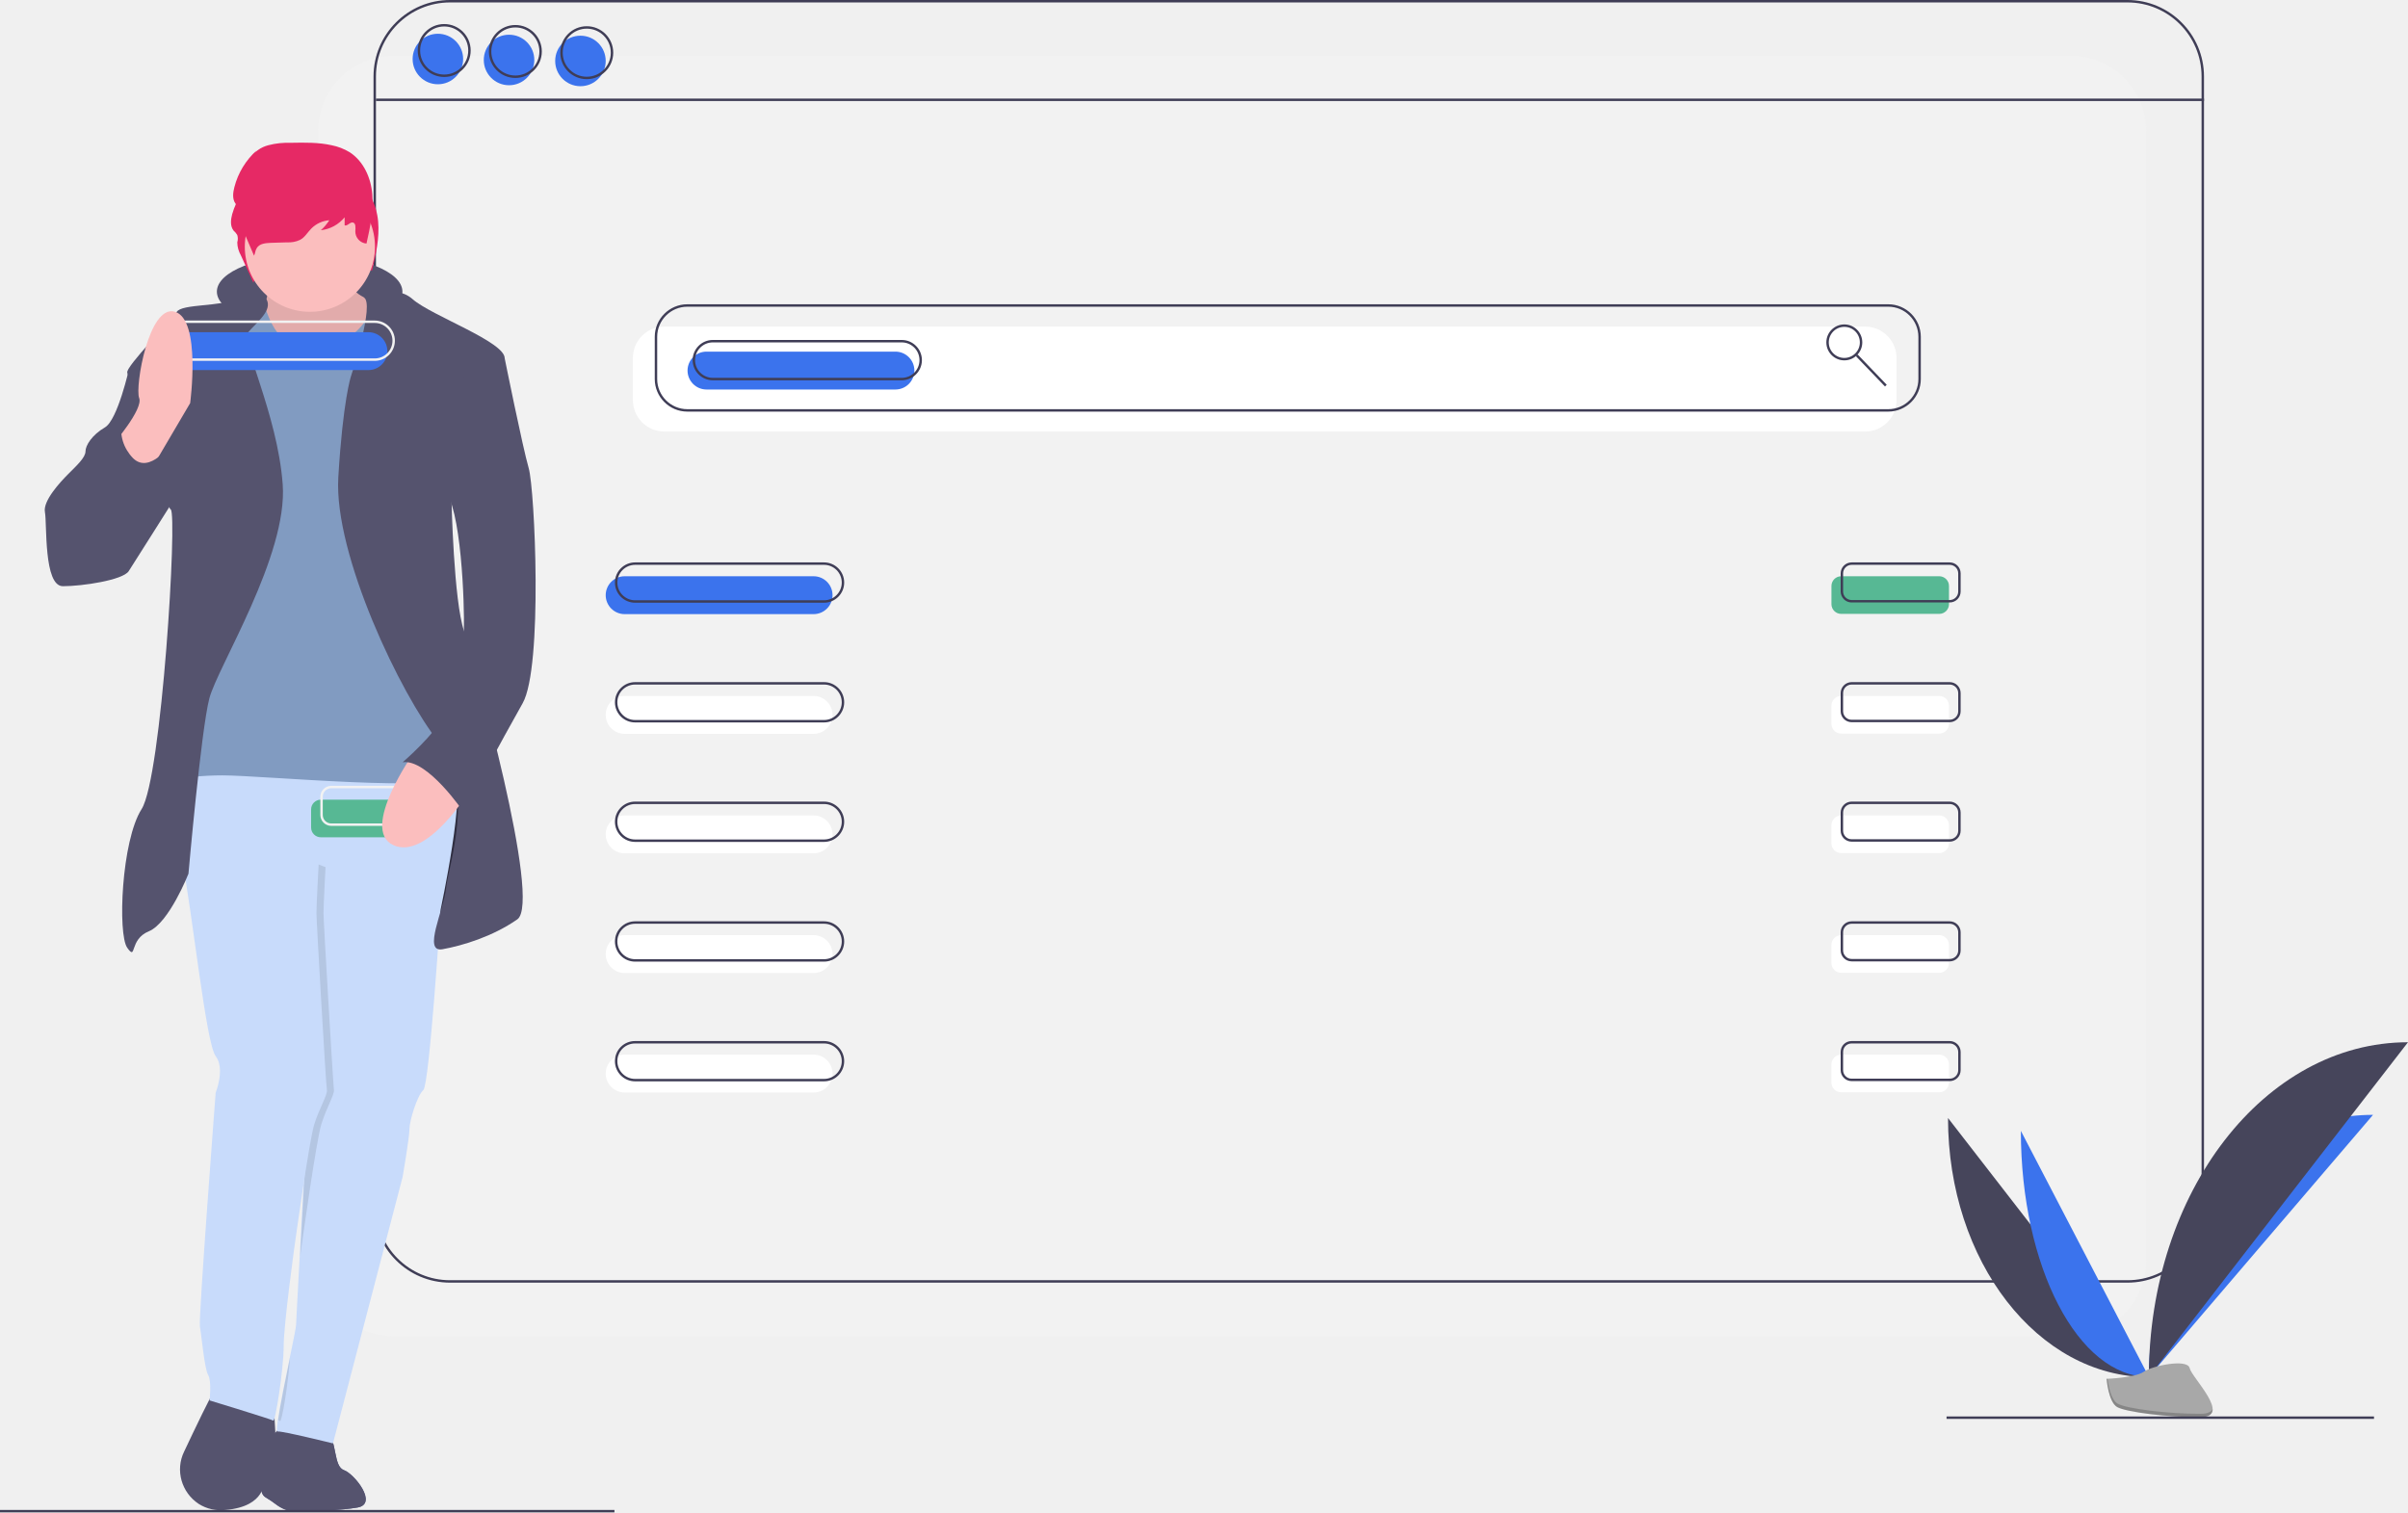
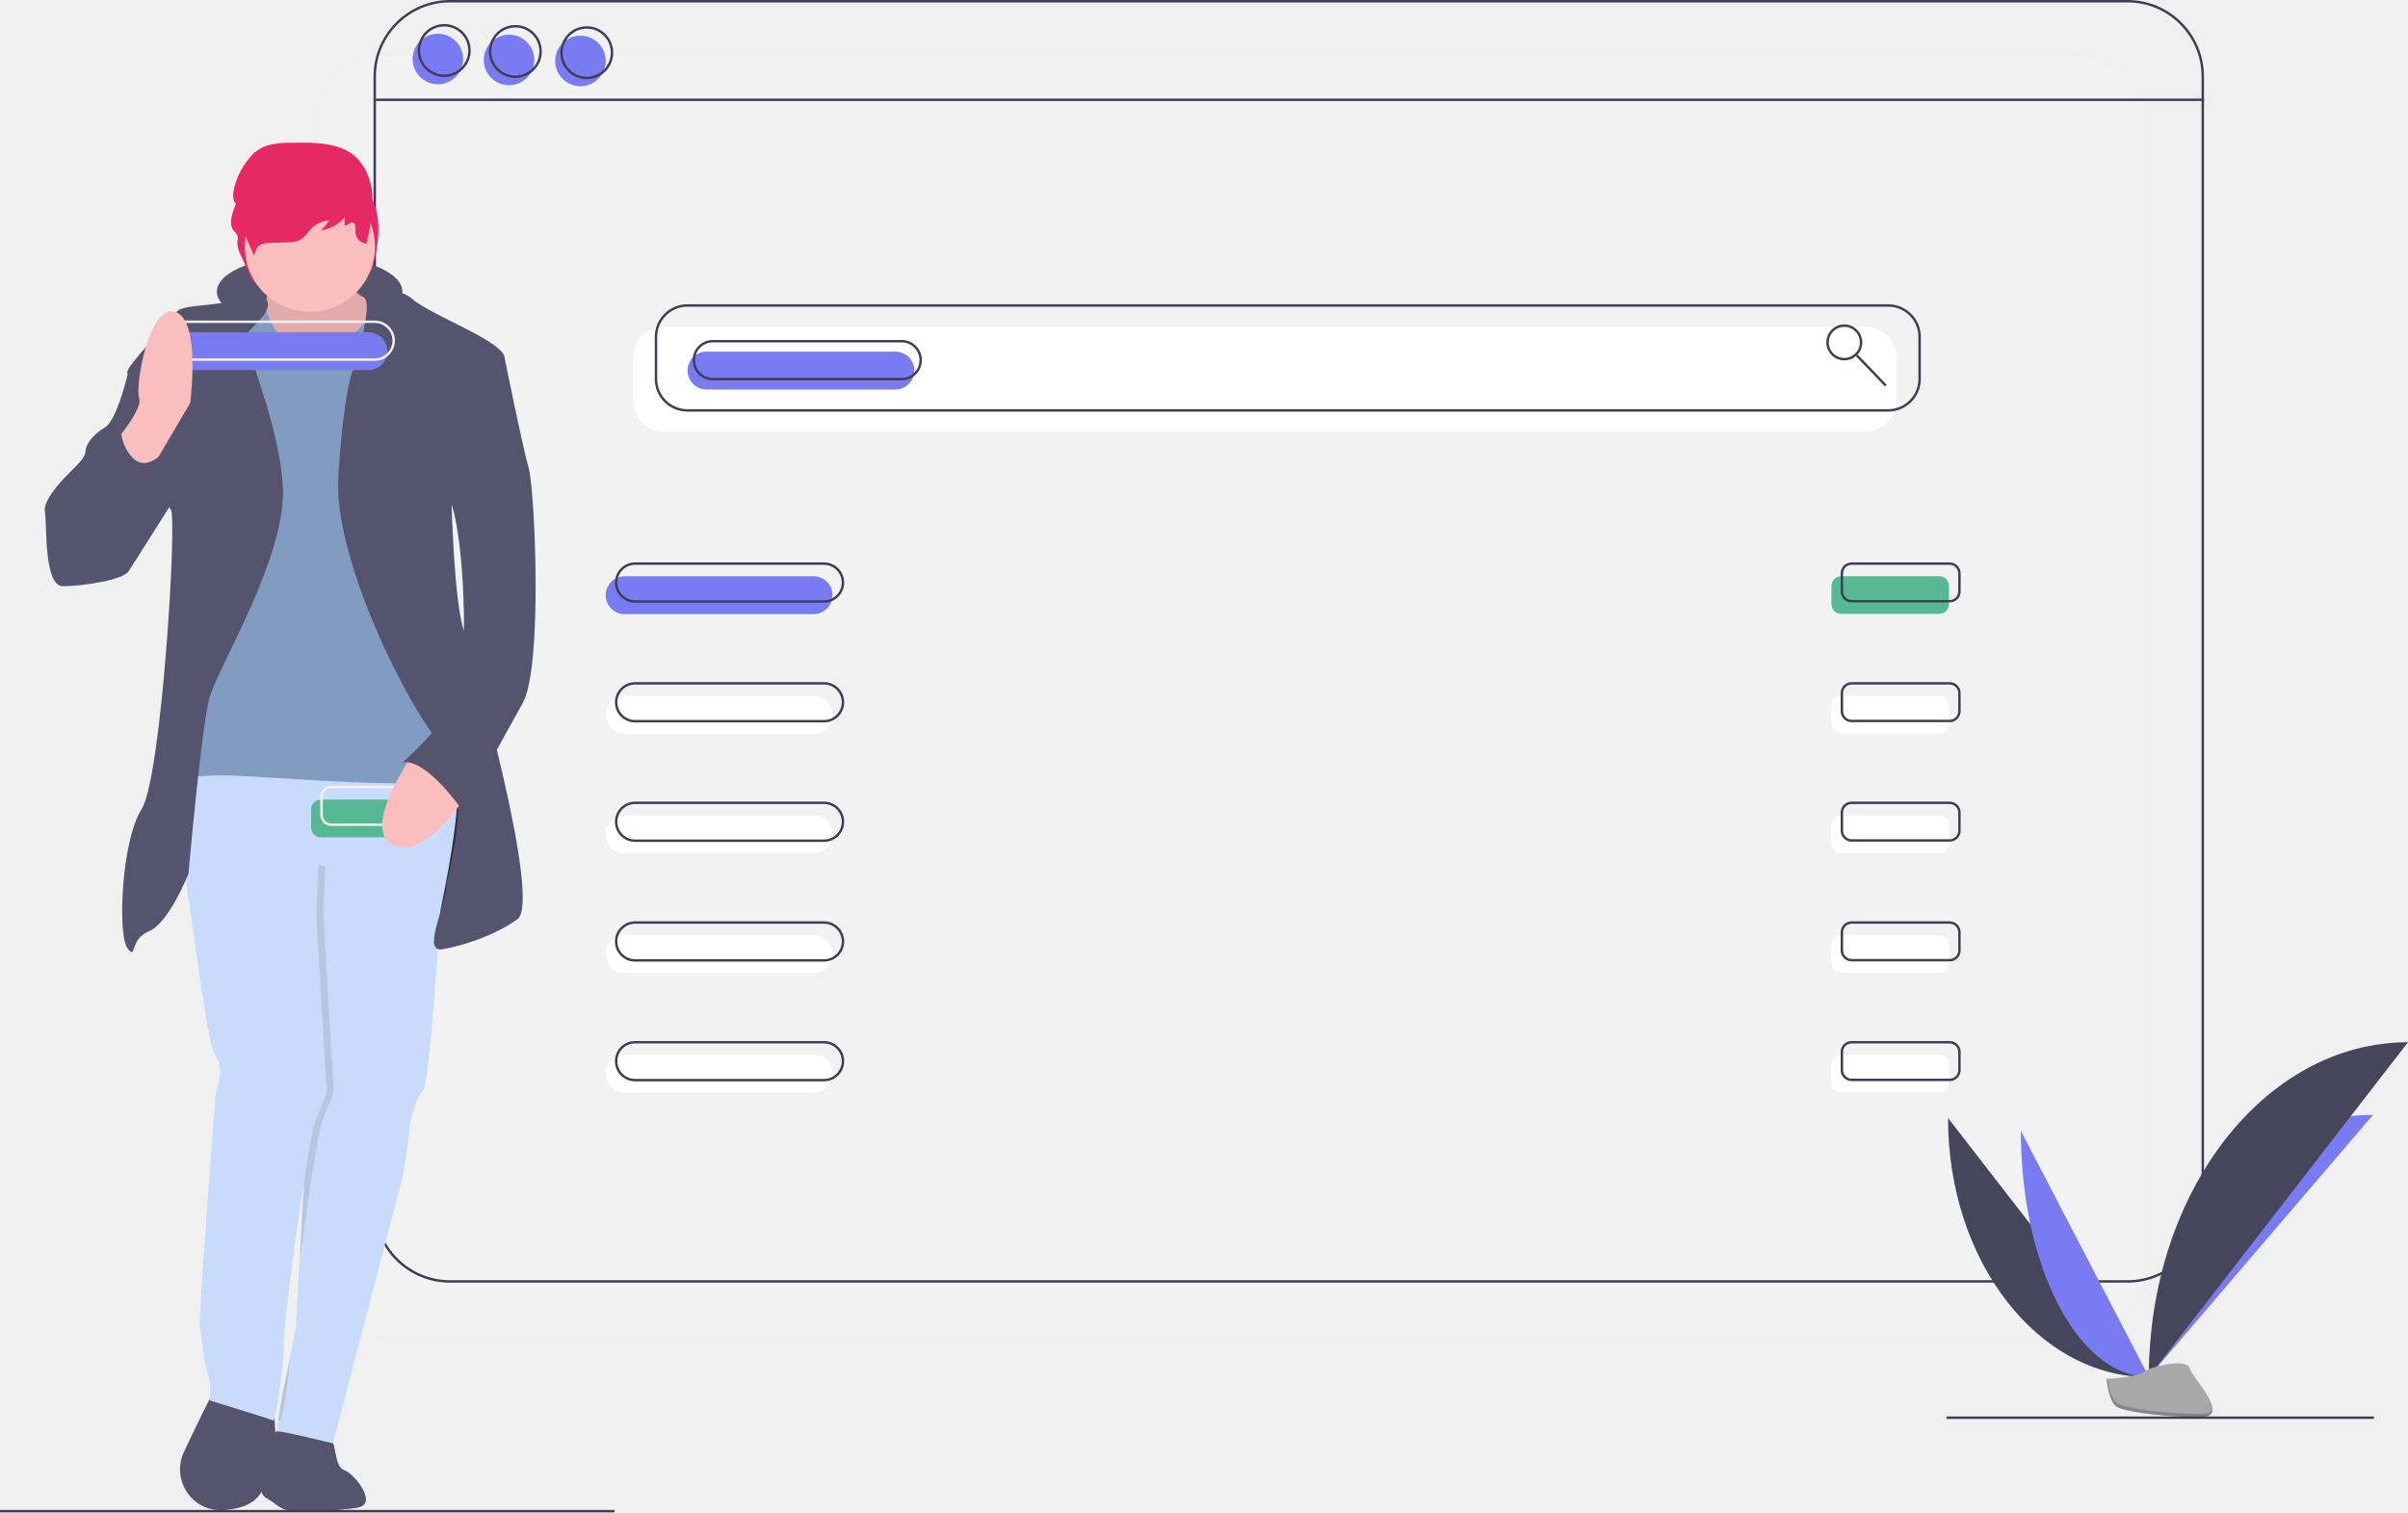
<svg xmlns="http://www.w3.org/2000/svg" version="1.1" id="ef501d01-dc5e-4abd-bb12-134d43e6f423" x="0px" y="0px" viewBox="0 0 991.5 622.8" style="enable-background:new 0 0 991.5 622.8;" xml:space="preserve">
  <style type="text/css">
	.st0{fill:#F2F2F2;}
	.st1{fill:#FFFFFF;}
	.st2{fill:none;stroke:#3F3D56;stroke-miterlimit:10;}
- 	.st3{fill:#3B73ED;}
+ 	.st3{fill:#797BF2;}
	.st4{fill:#57B894;}
	.st5{fill:#2F2E41;}
	.st6{fill:#575A89;}
	.st7{fill:#55536E;}
	.st8{fill:#C8DBFB;}
	.st9{opacity:0.1;enable-background:new    ;}
	.st10{fill:#E62965;}
	.st11{fill:#FBBEBE;}
	.st12{fill:#819BC1;}
	.st13{fill:none;stroke:#FF00FF;stroke-miterlimit:10;}
	.st14{fill:none;stroke:#F2F2F2;stroke-miterlimit:10;}
	.st15{fill:#46455B;}
	.st16{fill:#A8A8A8;}
	.st17{opacity:0.2;enable-background:new    ;}
</style>
  <path class="st0" d="M162,23h690.7c17.1,0,31,13.9,31,31v465.2c0,17.1-13.9,31-31,31H162c-17.1,0-31-13.9-31-31V54  C131,36.8,144.9,23,162,23z" />
  <path class="st1" d="M273.5,134.5H768c7.1,0,12.9,5.8,12.9,12.9v17.4c0,7.1-5.8,12.9-12.9,12.9H273.5c-7.1,0-12.9-5.8-12.9-12.9  v-17.4C260.6,140.2,266.4,134.5,273.5,134.5z" />
-   <path class="st2" d="M185.3,0.5h690.7c17.1,0,31,13.9,31,31v465.2c0,17.1-13.9,31-31,31H185.3c-17.1,0-31-13.9-31-31V31.5  C154.3,14.4,168.2,0.5,185.3,0.5z" />
+   <path class="st2" d="M185.3,0.5H876c17.1,0,31,13.9,31,31v465.2c0,17.1-13.9,31-31,31H185.3c-17.1,0-31-13.9-31-31V31.5  C154.3,14.4,168.2,0.5,185.3,0.5z" />
  <line class="st2" x1="154.8" y1="41.1" x2="907.5" y2="41.1" />
  <circle class="st3" cx="180.3" cy="24.3" r="10.4" />
  <circle class="st3" cx="209.6" cy="24.7" r="10.4" />
  <circle class="st3" cx="239" cy="25.1" r="10.4" />
  <circle class="st2" cx="182.9" cy="20.8" r="10.4" />
  <circle class="st2" cx="212.2" cy="21.2" r="10.4" />
  <circle class="st2" cx="241.6" cy="21.7" r="10.4" />
  <path class="st2" d="M283,125.8h494.5c7.1,0,12.9,5.8,12.9,12.9v17.4c0,7.1-5.8,12.9-12.9,12.9H283c-7.1,0-12.9-5.8-12.9-12.9v-17.4  C270.1,131.6,275.9,125.8,283,125.8z" />
  <circle class="st2" cx="759.4" cy="141" r="6.9" />
  <line class="st2" x1="764.5" y1="146.3" x2="776.5" y2="158.8" />
-   <path class="st3" d="M290.9,144.8h77.8c4.3,0,7.8,3.5,7.8,7.8v0c0,4.3-3.5,7.8-7.8,7.8h-77.8c-4.3,0-7.8-3.5-7.8-7.8v0  C283.1,148.3,286.6,144.8,290.9,144.8z" />
-   <path class="st2" d="M293.5,140.5h77.8c4.3,0,7.8,3.5,7.8,7.8v0c0,4.3-3.5,7.8-7.8,7.8h-77.8c-4.3,0-7.8-3.5-7.8-7.8v0  C285.7,144,289.2,140.5,293.5,140.5z" />
-   <path class="st3" d="M257.2,237.3H335c4.3,0,7.8,3.5,7.8,7.8v0c0,4.3-3.5,7.8-7.8,7.8h-77.8c-4.3,0-7.8-3.5-7.8-7.8v0  C249.4,240.8,252.9,237.3,257.2,237.3z" />
-   <path class="st1" d="M257.2,286.6H335c4.3,0,7.8,3.5,7.8,7.8v0c0,4.3-3.5,7.8-7.8,7.8h-77.8c-4.3,0-7.8-3.5-7.8-7.8v0  C249.4,290,252.9,286.6,257.2,286.6z" />
-   <path class="st1" d="M257.2,335.8H335c4.3,0,7.8,3.5,7.8,7.8v0c0,4.3-3.5,7.8-7.8,7.8h-77.8c-4.3,0-7.8-3.5-7.8-7.8v0  C249.4,339.3,252.9,335.8,257.2,335.8z" />
-   <path class="st1" d="M257.2,385.1H335c4.3,0,7.8,3.5,7.8,7.8v0c0,4.3-3.5,7.8-7.8,7.8h-77.8c-4.3,0-7.8-3.5-7.8-7.8v0  C249.4,388.6,252.9,385.1,257.2,385.1z" />
-   <path class="st1" d="M257.2,434.3H335c4.3,0,7.8,3.5,7.8,7.8v0c0,4.3-3.5,7.8-7.8,7.8h-77.8c-4.3,0-7.8-3.5-7.8-7.8v0  C249.4,437.8,252.9,434.3,257.2,434.3z" />
-   <path class="st2" d="M261.5,232.1h77.8c4.3,0,7.8,3.5,7.8,7.8v0c0,4.3-3.5,7.8-7.8,7.8h-77.8c-4.3,0-7.8-3.5-7.8-7.8v0  C253.7,235.6,257.2,232.1,261.5,232.1z" />
-   <path class="st2" d="M261.5,281.4h77.8c4.3,0,7.8,3.5,7.8,7.8v0c0,4.3-3.5,7.8-7.8,7.8h-77.8c-4.3,0-7.8-3.5-7.8-7.8v0  C253.7,284.9,257.2,281.4,261.5,281.4z" />
-   <path class="st2" d="M261.5,330.6h77.8c4.3,0,7.8,3.5,7.8,7.8v0c0,4.3-3.5,7.8-7.8,7.8h-77.8c-4.3,0-7.8-3.5-7.8-7.8v0  C253.7,334.1,257.2,330.6,261.5,330.6z" />
-   <path class="st2" d="M261.5,379.9h77.8c4.3,0,7.8,3.5,7.8,7.8v0c0,4.3-3.5,7.8-7.8,7.8h-77.8c-4.3,0-7.8-3.5-7.8-7.8v0  C253.7,383.4,257.2,379.9,261.5,379.9z" />
-   <path class="st2" d="M261.5,429.2h77.8c4.3,0,7.8,3.5,7.8,7.8v0c0,4.3-3.5,7.8-7.8,7.8h-77.8c-4.3,0-7.8-3.5-7.8-7.8v0  C253.7,432.6,257.2,429.2,261.5,429.2z" />
+   <path class="st3" d="M290.9,144.8h77.8c4.3,0,7.8,3.5,7.8,7.8l0,0c0,4.3-3.5,7.8-7.8,7.8h-77.8c-4.3,0-7.8-3.5-7.8-7.8l0,0  C283.1,148.3,286.6,144.8,290.9,144.8z" />
+   <path class="st2" d="M293.5,140.5h77.8c4.3,0,7.8,3.5,7.8,7.8l0,0c0,4.3-3.5,7.8-7.8,7.8h-77.8c-4.3,0-7.8-3.5-7.8-7.8l0,0  C285.7,144,289.2,140.5,293.5,140.5z" />
+   <path class="st3" d="M257.2,237.3H335c4.3,0,7.8,3.5,7.8,7.8l0,0c0,4.3-3.5,7.8-7.8,7.8h-77.8c-4.3,0-7.8-3.5-7.8-7.8l0,0  C249.4,240.8,252.9,237.3,257.2,237.3z" />
+   <path class="st1" d="M257.2,286.6H335c4.3,0,7.8,3.5,7.8,7.8l0,0c0,4.3-3.5,7.8-7.8,7.8h-77.8c-4.3,0-7.8-3.5-7.8-7.8l0,0  C249.4,290,252.9,286.6,257.2,286.6z" />
+   <path class="st1" d="M257.2,335.8H335c4.3,0,7.8,3.5,7.8,7.8l0,0c0,4.3-3.5,7.8-7.8,7.8h-77.8c-4.3,0-7.8-3.5-7.8-7.8l0,0  C249.4,339.3,252.9,335.8,257.2,335.8z" />
+   <path class="st1" d="M257.2,385.1H335c4.3,0,7.8,3.5,7.8,7.8l0,0c0,4.3-3.5,7.8-7.8,7.8h-77.8c-4.3,0-7.8-3.5-7.8-7.8l0,0  C249.4,388.6,252.9,385.1,257.2,385.1z" />
+   <path class="st1" d="M257.2,434.3H335c4.3,0,7.8,3.5,7.8,7.8l0,0c0,4.3-3.5,7.8-7.8,7.8h-77.8c-4.3,0-7.8-3.5-7.8-7.8l0,0  C249.4,437.8,252.9,434.3,257.2,434.3z" />
+   <path class="st2" d="M261.5,232.1h77.8c4.3,0,7.8,3.5,7.8,7.8l0,0c0,4.3-3.5,7.8-7.8,7.8h-77.8c-4.3,0-7.8-3.5-7.8-7.8l0,0  C253.7,235.6,257.2,232.1,261.5,232.1z" />
+   <path class="st2" d="M261.5,281.4h77.8c4.3,0,7.8,3.5,7.8,7.8l0,0c0,4.3-3.5,7.8-7.8,7.8h-77.8c-4.3,0-7.8-3.5-7.8-7.8l0,0  C253.7,284.9,257.2,281.4,261.5,281.4z" />
+   <path class="st2" d="M261.5,330.6h77.8c4.3,0,7.8,3.5,7.8,7.8l0,0c0,4.3-3.5,7.8-7.8,7.8h-77.8c-4.3,0-7.8-3.5-7.8-7.8l0,0  C253.7,334.1,257.2,330.6,261.5,330.6z" />
+   <path class="st2" d="M261.5,379.9h77.8c4.3,0,7.8,3.5,7.8,7.8l0,0c0,4.3-3.5,7.8-7.8,7.8h-77.8c-4.3,0-7.8-3.5-7.8-7.8l0,0  C253.7,383.4,257.2,379.9,261.5,379.9z" />
+   <path class="st2" d="M261.5,429.2h77.8c4.3,0,7.8,3.5,7.8,7.8l0,0c0,4.3-3.5,7.8-7.8,7.8h-77.8c-4.3,0-7.8-3.5-7.8-7.8l0,0  C253.7,432.6,257.2,429.2,261.5,429.2z" />
  <path class="st4" d="M758.1,237.3h40.4c2.2,0,4,1.8,4,4v7.5c0,2.2-1.8,4-4,4h-40.4c-2.2,0-4-1.8-4-4v-7.5  C754.1,239.1,755.9,237.3,758.1,237.3z" />
  <path class="st1" d="M758.1,286.6h40.4c2.2,0,4,1.8,4,4v7.5c0,2.2-1.8,4-4,4h-40.4c-2.2,0-4-1.8-4-4v-7.5  C754.1,288.4,755.9,286.6,758.1,286.6z" />
  <path class="st1" d="M758.1,335.8h40.4c2.2,0,4,1.8,4,4v7.5c0,2.2-1.8,4-4,4h-40.4c-2.2,0-4-1.8-4-4v-7.5  C754.1,337.6,755.9,335.8,758.1,335.8z" />
  <path class="st1" d="M758.1,385.1h40.4c2.2,0,4,1.8,4,4v7.5c0,2.2-1.8,4-4,4h-40.4c-2.2,0-4-1.8-4-4v-7.5  C754.1,386.9,755.9,385.1,758.1,385.1z" />
  <path class="st1" d="M758.1,434.3h40.4c2.2,0,4,1.8,4,4v7.5c0,2.2-1.8,4-4,4h-40.4c-2.2,0-4-1.8-4-4v-7.5  C754.1,436.1,755.9,434.3,758.1,434.3z" />
  <path class="st2" d="M762.4,232.1h40.4c2.2,0,4,1.8,4,4v7.5c0,2.2-1.8,4-4,4h-40.4c-2.2,0-4-1.8-4-4v-7.5  C758.4,233.9,760.2,232.1,762.4,232.1z" />
  <path class="st2" d="M762.4,281.4h40.4c2.2,0,4,1.8,4,4v7.5c0,2.2-1.8,4-4,4h-40.4c-2.2,0-4-1.8-4-4v-7.5  C758.4,283.2,760.2,281.4,762.4,281.4z" />
  <path class="st2" d="M762.4,330.6h40.4c2.2,0,4,1.8,4,4v7.5c0,2.2-1.8,4-4,4h-40.4c-2.2,0-4-1.8-4-4v-7.5  C758.4,332.4,760.2,330.6,762.4,330.6z" />
  <path class="st2" d="M762.4,379.9h40.4c2.2,0,4,1.8,4,4v7.5c0,2.2-1.8,4-4,4h-40.4c-2.2,0-4-1.8-4-4v-7.5  C758.4,381.7,760.2,379.9,762.4,379.9z" />
  <path class="st2" d="M762.4,429.2h40.4c2.2,0,4,1.8,4,4v7.5c0,2.2-1.8,4-4,4h-40.4c-2.2,0-4-1.8-4-4v-7.5  C758.4,430.9,760.2,429.2,762.4,429.2z" />
  <rect x="154.9" y="317.9" class="st5" width="47.5" height="62.3" />
  <path class="st6" d="M117.5,585.1c0,0,13.3,0,17.3,4.3s2.5,14.5,6.8,16s14.2,13.9,5.6,15.4c-6,1.1-18.1,1.6-24.8,1.7  c-2.9,0.1-5.8-0.9-8.2-2.6c-1.6-1.2-3.3-2.4-5-3.4c-4.6-2.8,0-21.3,0-21.3L117.5,585.1z" />
  <path class="st7" d="M117.5,585.1c0,0,13.3,0,17.3,4.3s2.5,14.5,6.8,16s14.2,13.9,5.6,15.4c-6,1.1-18.1,1.6-24.8,1.7  c-2.9,0.1-5.8-0.9-8.2-2.6c-1.6-1.2-3.3-2.4-5-3.4c-4.6-2.8,0-21.3,0-21.3L117.5,585.1z" />
  <path class="st8" d="M168.6,464.9c0,3.4-2.8,19.7-2.8,19.7l-28.7,109.8c0,0-21-5.2-22.8-4.9c-0.4,0.1-0.3-1.7,0.1-4.6  c0.9-6.1,3.1-17,4.9-25.7c1.5-7.1,2.6-12.8,2.6-13.4c0-0.8,0.7-13.5,1.5-28.3c1.1-21.2,2.5-46.7,2.5-46.7l-4.6-67.2l1.2-26.5  l7.4-31.8l49,13.3l2.3,15.6l0.2,1c0,0-4.6,71.5-7.1,73.7S168.6,461.5,168.6,464.9z" />
  <path class="st7" d="M108.8,570.6c0,0-18.5-0.3-20.4,1.9c-1.3,1.5-8.3,16.2-12.6,25.3c-3.7,7.6-1.1,16.8,6,21.5  c3.3,2.1,7.3,3,11.2,2.5c16.7-1.5,15.7-12,15.7-12l4.9-16l-1.2-21L108.8,570.6z" />
  <path class="st9" d="M114.5,584.8c0.9-6.1,3.1-17,4.9-25.7c-0.7,10.4-3.3,26.6-4.1,26.1C115,585,114.8,584.9,114.5,584.8z" />
  <path class="st9" d="M137.5,448.8c0.3,1.9-3.1,7.4-5.2,14.2s-8,49.3-8,49.3s-0.3,2-0.7,5.1c1.1-21.2,2.5-46.7,2.5-46.7l-4.6-67.2  l1.2-26.5l7.4-31.8l49,13.3l2.3,15.6L134.1,356c0,0-0.9,16.7-0.9,20S137.2,447,137.5,448.8z" />
  <path class="st8" d="M85.4,312.5c0,0-14.8,19.7-10.5,41.3c4.3,21.6,9.9,75.9,13.9,81.1s0,15.1,0,15.1s-7.1,93.1-6.5,96.2  s1.9,17.6,3.4,20s0.6,10.5,0.6,10.5s25.3,7.7,26.2,8.3s4.3-21.3,4.3-30.5s4.6-42.2,4.6-42.2s5.9-42.6,8-49.3s5.6-12.3,5.2-14.2  s-4.3-69.4-4.3-72.8s0.9-20,0.9-20l50.1,19.2c0,0,11.2-52,5.5-57.2S85.4,312.5,85.4,312.5z" />
  <ellipse class="st7" cx="127.5" cy="120.1" rx="38.2" ry="15" />
-   <path class="st10" d="M105.4,73c-4.7,4-8.1,9.3-9.8,15.2c-0.6,2.3-0.9,4.9,0.6,6.8c0.6,0.5,1.1,1.1,1.5,1.8c0.3,1,0.3,2,0,3  c0,1.9,0.6,3.8,1.5,5.4l5.1,11.2c0.6-1,0.6-2.2,1.1-3.1c1.1-1.9,3.8-2.1,6.1-2.2l7.1-0.2c1.9,0.1,3.8-0.2,5.6-1c2.1-1,3.3-3.1,5-4.7  c2.1-2,4.9-3.2,7.8-3.4c-1,1.5-2.3,2.9-3.7,4.1c4-0.4,7.7-2.3,10.4-5.3l0,3.3c1.2,0.4,2.2-1.3,3.5-1.2c1.5,0.2,1.2,2.2,1.1,3.7  c0,2.7,2.2,4.9,4.9,5c1.6-6.6,3.1-13.4,2.5-20.2s-3.8-13.7-9.8-17.4c-2.5-1.4-5.1-2.4-7.9-2.9c-5.7-1.2-11.7-1.1-17.5-1  c-3.4-0.1-6.7,0.2-10,1c-3.2,0.9-6.3,2.7-8,5.4" />
+   <path class="st10" d="M105.4,73c-4.7,4-8.1,9.3-9.8,15.2c-0.6,2.3-0.9,4.9,0.6,6.8c0.6,0.5,1.1,1.1,1.5,1.8c0.3,1,0.3,2,0,3  c0,1.9,0.6,3.8,1.5,5.4l5.1,11.2c0.6-1,0.6-2.2,1.1-3.1c1.1-1.9,3.8-2.1,6.1-2.2l7.1-0.2c1.9,0.1,3.8-0.2,5.6-1c2.1-1,3.3-3.1,5-4.7  c2.1-2,4.9-3.2,7.8-3.4c-1,1.5-2.3,2.9-3.7,4.1c4-0.4,7.7-2.3,10.4-5.3v3.3c1.2,0.4,2.2-1.3,3.5-1.2c1.5,0.2,1.2,2.2,1.1,3.7  c0,2.7,2.2,4.9,4.9,5c1.6-6.6,3.1-13.4,2.5-20.2s-3.8-13.7-9.8-17.4c-2.5-1.4-5.1-2.4-7.9-2.9c-5.7-1.2-11.7-1.1-17.5-1  c-3.4-0.1-6.7,0.2-10,1c-3.2,0.9-6.3,2.7-8,5.4" />
  <path class="st11" d="M111,115.8c0,0-1.5,12.6-3.7,12.6s9.3,20.7,9.3,20.7l30.8,2.5l18.5-11.7l-8.9-15.1c0,0-14.5-2.5-12.6-10.8  S111,115.8,111,115.8z" />
  <path class="st9" d="M111,115.8c0,0-1.5,12.6-3.7,12.6s9.3,20.7,9.3,20.7l30.8,2.5l18.5-11.7l-8.9-15.1c0,0-14.5-2.5-12.6-10.8  S111,115.8,111,115.8z" />
  <circle class="st11" cx="127.6" cy="101.6" r="26.8" />
-   <path class="st12" d="M130.1,142.9c0,0,18.5,0.9,24.4-19.7c0,0,18.2,3.7,19.7,12.3s24.1,176.4,16.7,183.8s-82.6,0-99.3,0  s-26.2,3.4-26.2,3.4l22.5-105.2l2.5-71.9l4.3-19.1c0,0,12.7-3.8,14.2-0.4S114.7,146.3,130.1,142.9z" />
-   <path class="st7" d="M109.7,123.2c0,0-7.7-3.1-13.2,0s-21.6,1.9-23.7,5.2s-21,22.5-20.4,25s15.1,54.6,17.9,56.4s-3.7,110.4-12,123.4  s-9.9,51.5-5.9,57.1s0.6-3.4,8.9-6.8s16.3-23.7,16.3-23.7s5.2-59.2,8.6-72.2s32.4-58.9,30.2-88.2s-17.6-58.6-14.2-62.6  S112.4,127.8,109.7,123.2z" />
-   <path class="st7" d="M149.7,122.4c0,0,12.5-6,20.2,0.8c7.7,6.8,38.2,17.6,37.9,24.4s-21.9,58-21.9,58s0.9,42.2,5.2,54.3  s32.1,111.6,21.9,118.7c-10.2,7.1-22.5,10.8-30.8,12.3s0.6-16.3,1.5-25.3s12.3-41-3.1-60.1s-43.2-77.1-41.3-108.9s5.2-41.6,5.2-41.6  S154.6,124.6,149.7,122.4z" />
-   <path class="st7" d="M58.6,151.6h-5.4c0,0-4.7,21.3-10,24.4s-8,7.4-8,9.9s-3.7,5.9-7.1,9.3s-10.5,11.1-9.6,15.7s-0.6,30.5,7.4,30.5  s24.7-2.5,27.1-6.2s19.1-30.2,19.1-30.2L58.6,151.6z" />
+   <path class="st12" d="M130.1,142.9c0,0,18.5,0.9,24.4-19.7c0,0,18.2,3.7,19.7,12.3s24.1,176.4,16.7,183.8s-82.6,0-99.3,0  s-26.2,3.4-26.2,3.4l22.5-105.2l2.5-71.9l4.3-19.1c0,0,12.7-3.8,14.2-0.4C110.4,129.5,114.7,146.3,130.1,142.9z" />
+   <path class="st7" d="M109.7,123.2c0,0-7.7-3.1-13.2,0s-21.6,1.9-23.7,5.2c-2.1,3.3-21,22.5-20.4,25s15.1,54.6,17.9,56.4  s-3.7,110.4-12,123.4s-9.9,51.5-5.9,57.1s0.6-3.4,8.9-6.8s16.3-23.7,16.3-23.7s5.2-59.2,8.6-72.2s32.4-58.9,30.2-88.2  s-17.6-58.6-14.2-62.6S112.4,127.8,109.7,123.2z" />
+   <path class="st7" d="M149.7,122.4c0,0,12.5-6,20.2,0.8c7.7,6.8,38.2,17.6,37.9,24.4s-21.9,58-21.9,58s0.9,42.2,5.2,54.3  c4.3,12.1,32.1,111.6,21.9,118.7c-10.2,7.1-22.5,10.8-30.8,12.3s0.6-16.3,1.5-25.3s12.3-41-3.1-60.1s-43.2-77.1-41.3-108.9  s5.2-41.6,5.2-41.6S154.6,124.6,149.7,122.4z" />
+   <path class="st7" d="M58.6,151.6h-5.4c0,0-4.7,21.3-10,24.4s-8,7.4-8,9.9s-3.7,5.9-7.1,9.3s-10.5,11.1-9.6,15.7s-0.6,30.5,7.4,30.5  s24.7-2.5,27.1-6.2S72.1,205,72.1,205L58.6,151.6z" />
  <path class="st13" d="M124.9,589.2" />
-   <path class="st10" d="M105.7,61.9c-4.5,4.1-7.7,9.3-9.2,15.2c-0.6,2.3-0.9,4.9,0.5,6.8c0.5,0.5,1,1.1,1.4,1.8c0.2,1,0.2,2,0,3  c0,1.9,0.5,3.8,1.4,5.4l4.8,11.2c0.5-1,0.5-2.2,1.1-3.1c1.1-1.9,3.6-2.1,5.8-2.2l6.7-0.2c1.8,0.1,3.6-0.2,5.3-1c2-1,3.1-3.1,4.7-4.7  c2-2,4.6-3.2,7.4-3.4c-1,1.5-2.1,2.9-3.5,4.1c3.8-0.4,7.3-2.3,9.8-5.3l0,3.3c1.1,0.4,2.1-1.3,3.3-1.2c1.4,0.2,1.2,2.2,1.1,3.7  c0,2.6,2,4.8,4.6,5c1.5-6.6,2.9-13.4,2.4-20.2s-3.6-13.7-9.3-17.4c-2.3-1.4-4.9-2.4-7.5-2.9c-5.4-1.2-11-1.1-16.6-1  c-3.2-0.1-6.4,0.2-9.4,1c-3.1,0.8-5.8,2.7-7.5,5.4" />
-   <path class="st3" d="M73.9,136.8h77.8c4.3,0,7.8,3.5,7.8,7.8v0c0,4.3-3.5,7.8-7.8,7.8H73.9c-4.3,0-7.8-3.5-7.8-7.8v0  C66.1,140.3,69.6,136.8,73.9,136.8z" />
-   <path class="st14" d="M76.5,132.5h77.8c4.3,0,7.8,3.5,7.8,7.8v0c0,4.3-3.5,7.8-7.8,7.8H76.5c-4.3,0-7.8-3.5-7.8-7.8v0  C68.7,136,72.2,132.5,76.5,132.5z" />
-   <path class="st11" d="M46.5,183c0,0,12.6-14.5,10.8-19.1s4-38.9,14.8-35.5s6.2,37.6,6.2,37.6l-16.7,28.4l-8.6-3.1L46.5,183z" />
+   <path class="st10" d="M105.7,61.9c-4.5,4.1-7.7,9.3-9.2,15.2c-0.6,2.3-0.9,4.9,0.5,6.8c0.5,0.5,1,1.1,1.4,1.8c0.2,1,0.2,2,0,3  c0,1.9,0.5,3.8,1.4,5.4l4.8,11.2c0.5-1,0.5-2.2,1.1-3.1c1.1-1.9,3.6-2.1,5.8-2.2l6.7-0.2c1.8,0.1,3.6-0.2,5.3-1c2-1,3.1-3.1,4.7-4.7  c2-2,4.6-3.2,7.4-3.4c-1,1.5-2.1,2.9-3.5,4.1c3.8-0.4,7.3-2.3,9.8-5.3v3.3c1.1,0.4,2.1-1.3,3.3-1.2c1.4,0.2,1.2,2.2,1.1,3.7  c0,2.6,2,4.8,4.6,5c1.5-6.6,2.9-13.4,2.4-20.2s-3.6-13.7-9.3-17.4c-2.3-1.4-4.9-2.4-7.5-2.9c-5.4-1.2-11-1.1-16.6-1  c-3.2-0.1-6.4,0.2-9.4,1c-3.1,0.8-5.8,2.7-7.5,5.4" />
+   <path class="st3" d="M73.9,136.8h77.8c4.3,0,7.8,3.5,7.8,7.8l0,0c0,4.3-3.5,7.8-7.8,7.8H73.9c-4.3,0-7.8-3.5-7.8-7.8l0,0  C66.1,140.3,69.6,136.8,73.9,136.8z" />
+   <path class="st14" d="M76.5,132.5h77.8c4.3,0,7.8,3.5,7.8,7.8l0,0c0,4.3-3.5,7.8-7.8,7.8H76.5c-4.3,0-7.8-3.5-7.8-7.8l0,0  C68.7,136,72.2,132.5,76.5,132.5z" />
+   <path class="st11" d="M46.5,183c0,0,12.6-14.5,10.8-19.1s4-38.9,14.8-35.5c10.8,3.4,6.2,37.6,6.2,37.6l-16.7,28.4l-8.6-3.1L46.5,183  z" />
  <path class="st7" d="M50.2,173.8l-23.7,29c0,0-11.4,30.5,4,30.5s27.4-20,27.4-20l12.6-30.5c0,0-8.9,12.6-15.7,5.9  C50.9,184.7,49.1,179.2,50.2,173.8z" />
  <path class="st4" d="M132.1,329.3h40.4c2.2,0,4,1.8,4,4v7.5c0,2.2-1.8,4-4,4h-40.4c-2.2,0-4-1.8-4-4v-7.5  C128.1,331.1,129.9,329.3,132.1,329.3z" />
  <path class="st14" d="M136.4,324.1h40.4c2.2,0,4,1.8,4,4v7.5c0,2.2-1.8,4-4,4h-40.4c-2.2,0-4-1.8-4-4v-7.5  C132.4,325.9,134.2,324.1,136.4,324.1z" />
  <path class="st11" d="M170.5,309.8c0,0-22.5,31.7-8.6,38.2s31.5-22.5,31.5-22.5L170.5,309.8z" />
  <path class="st7" d="M195.5,142.9l12.3,4.6c0,0,7.4,36.7,9.9,45.3s5.9,82-2.5,96.8s-24.4,44.7-24.4,44.7s-14.8-21.9-25-20.4  c0,0,14.2-12.3,16.3-18.8s8.6-25,8.9-35.5s-1-51.3-8.4-58.5S195.5,142.9,195.5,142.9z" />
  <line class="st2" x1="0" y1="622.3" x2="253" y2="622.3" />
  <path class="st15" d="M802.1,460.4c0,59,37,106.7,82.7,106.7" />
  <path class="st3" d="M884.8,567c0-59.6,41.3-107.9,92.3-107.9" />
  <path class="st3" d="M832.1,465.7c0,56,23.6,101.3,52.7,101.3" />
  <path class="st15" d="M884.8,567c0-76.2,47.7-137.8,106.7-137.8" />
  <path class="st16" d="M867.4,567.8c0,0,11.7-0.4,15.3-2.9s18-5.5,18.9-1.5s17.6,20.1,4.4,20.2s-30.8-2.1-34.3-4.2  C868.1,577.2,867.4,567.8,867.4,567.8z" />
  <path class="st17" d="M906.2,582.2c-13.2,0.1-30.8-2.1-34.3-4.2c-2.7-1.6-3.8-7.5-4.1-10.2c-0.2,0-0.4,0-0.4,0s0.7,9.5,4.3,11.6  s21.1,4.3,34.3,4.2c3.8,0,5.1-1.4,5.1-3.4C910.5,581.4,909,582.2,906.2,582.2z" />
  <line class="st2" x1="801.5" y1="583.8" x2="977.5" y2="583.8" />
</svg>
